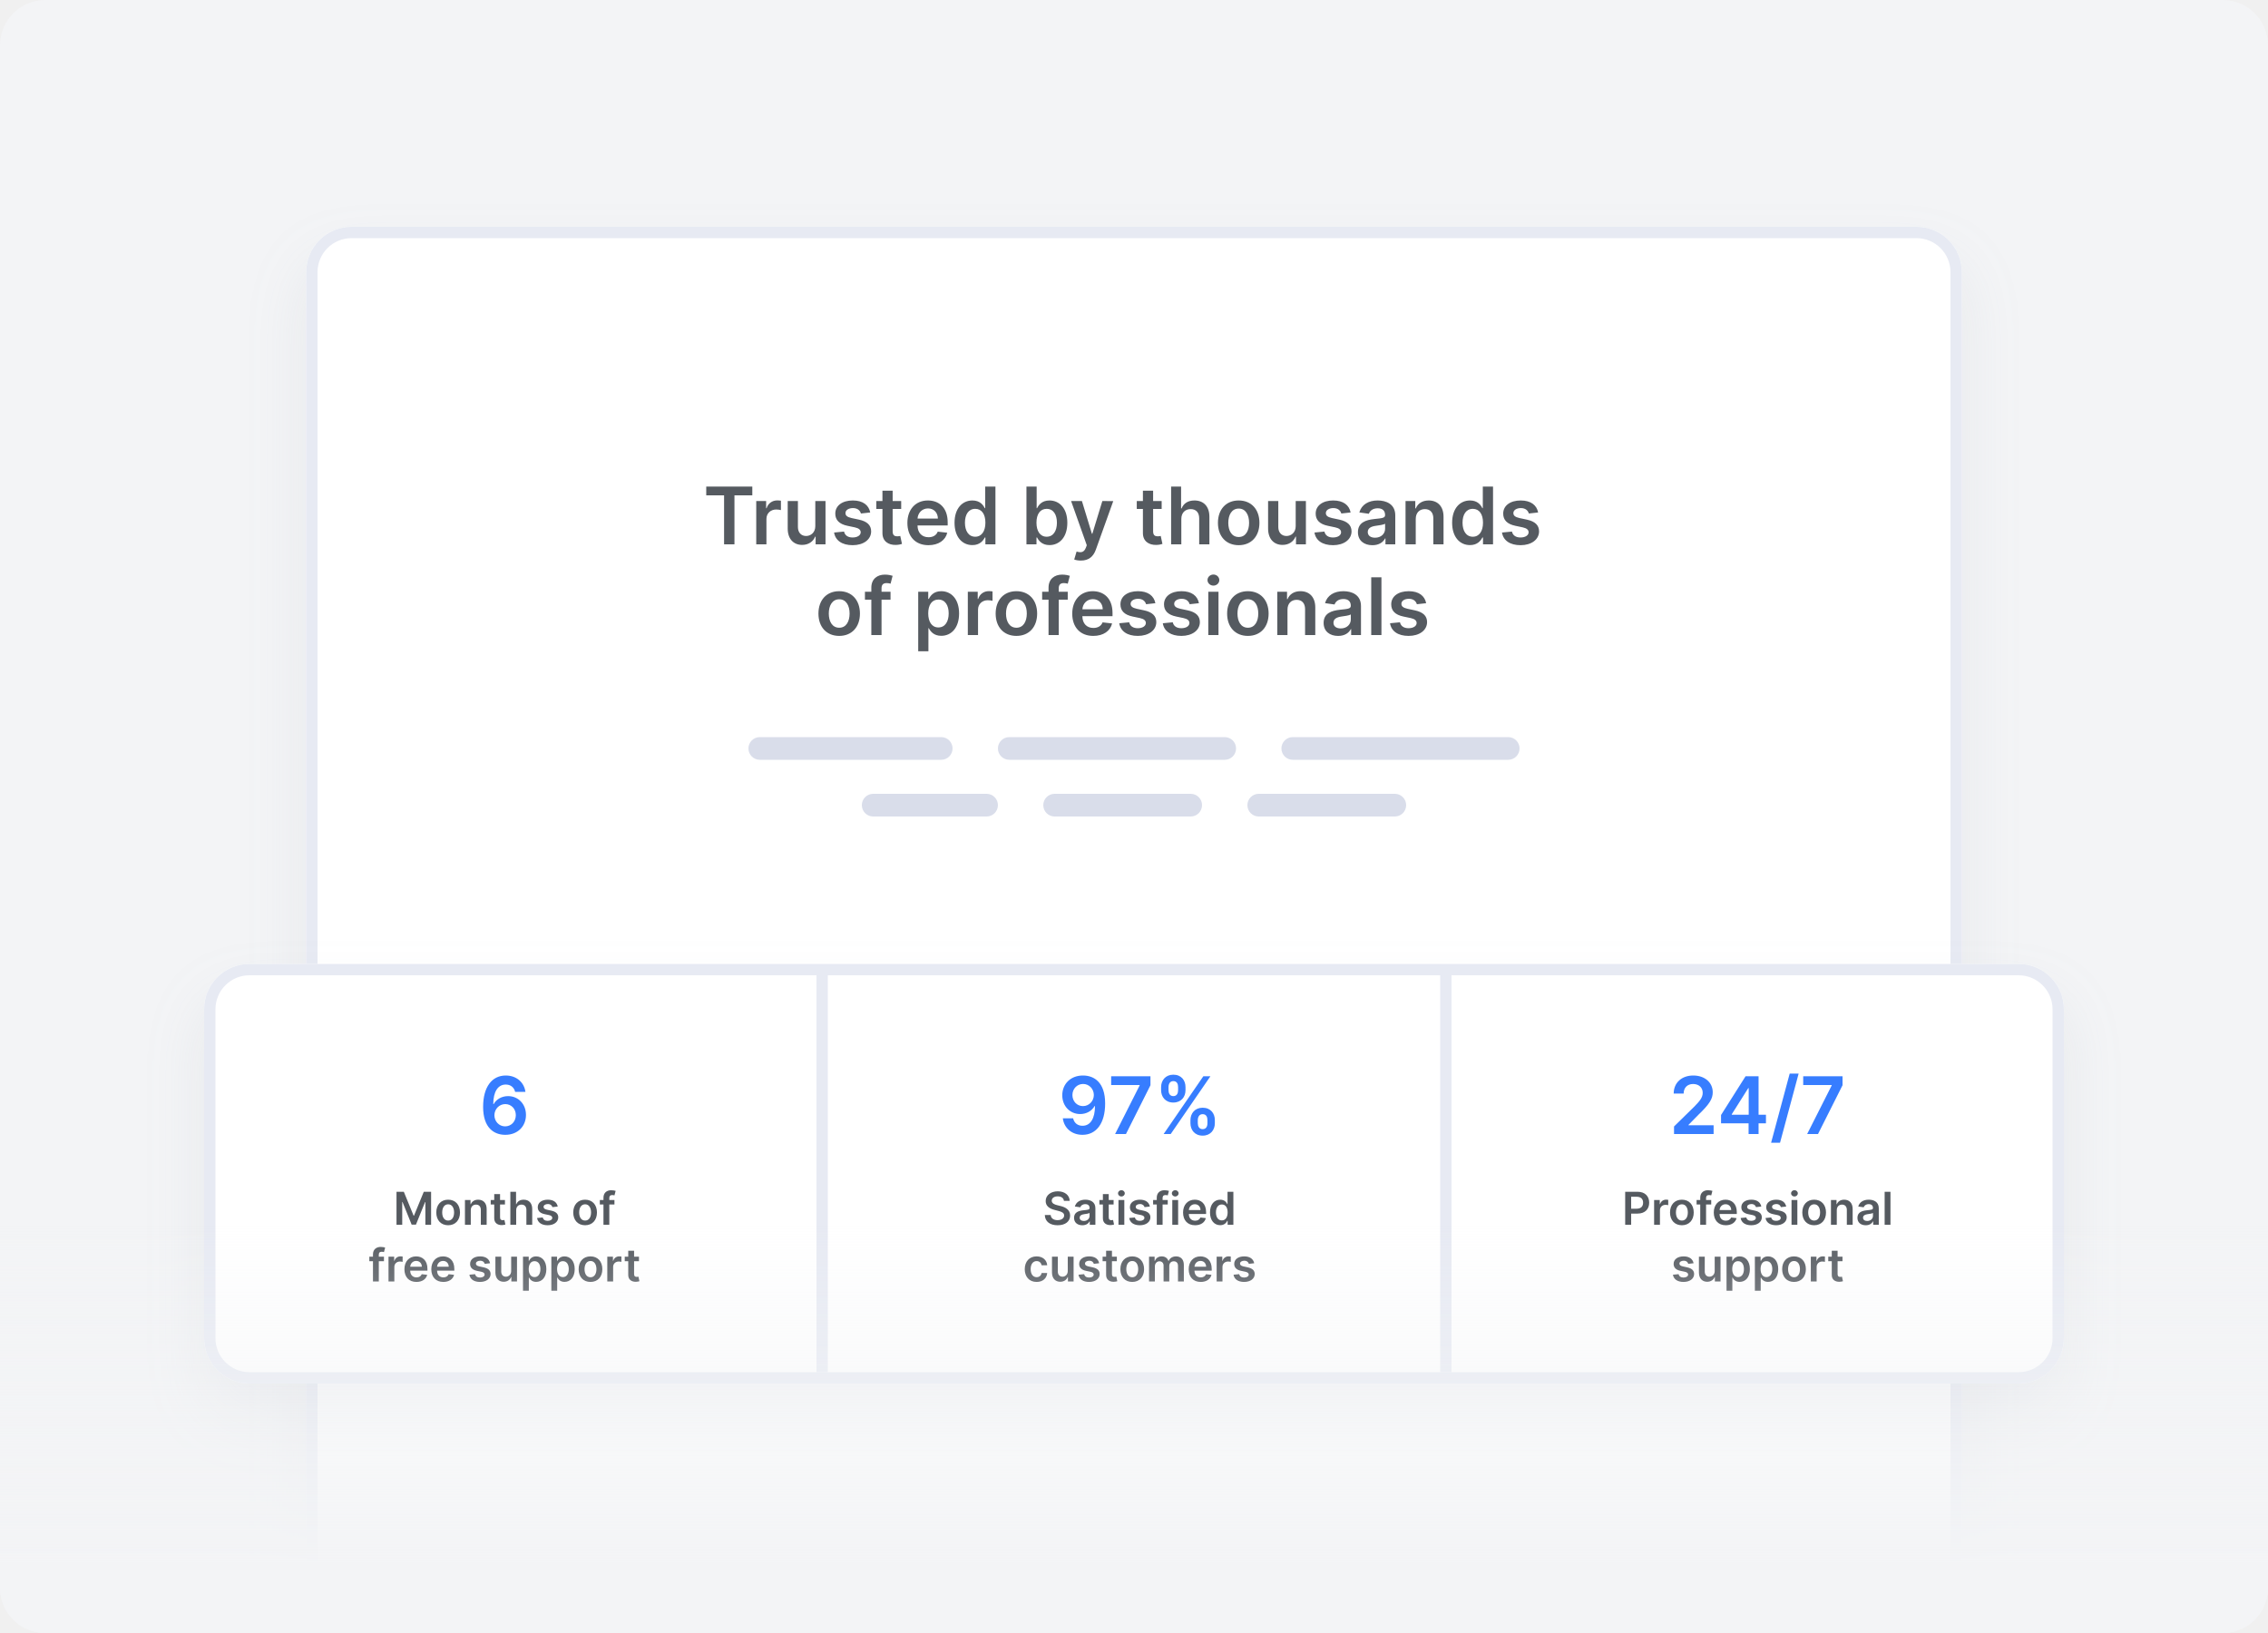
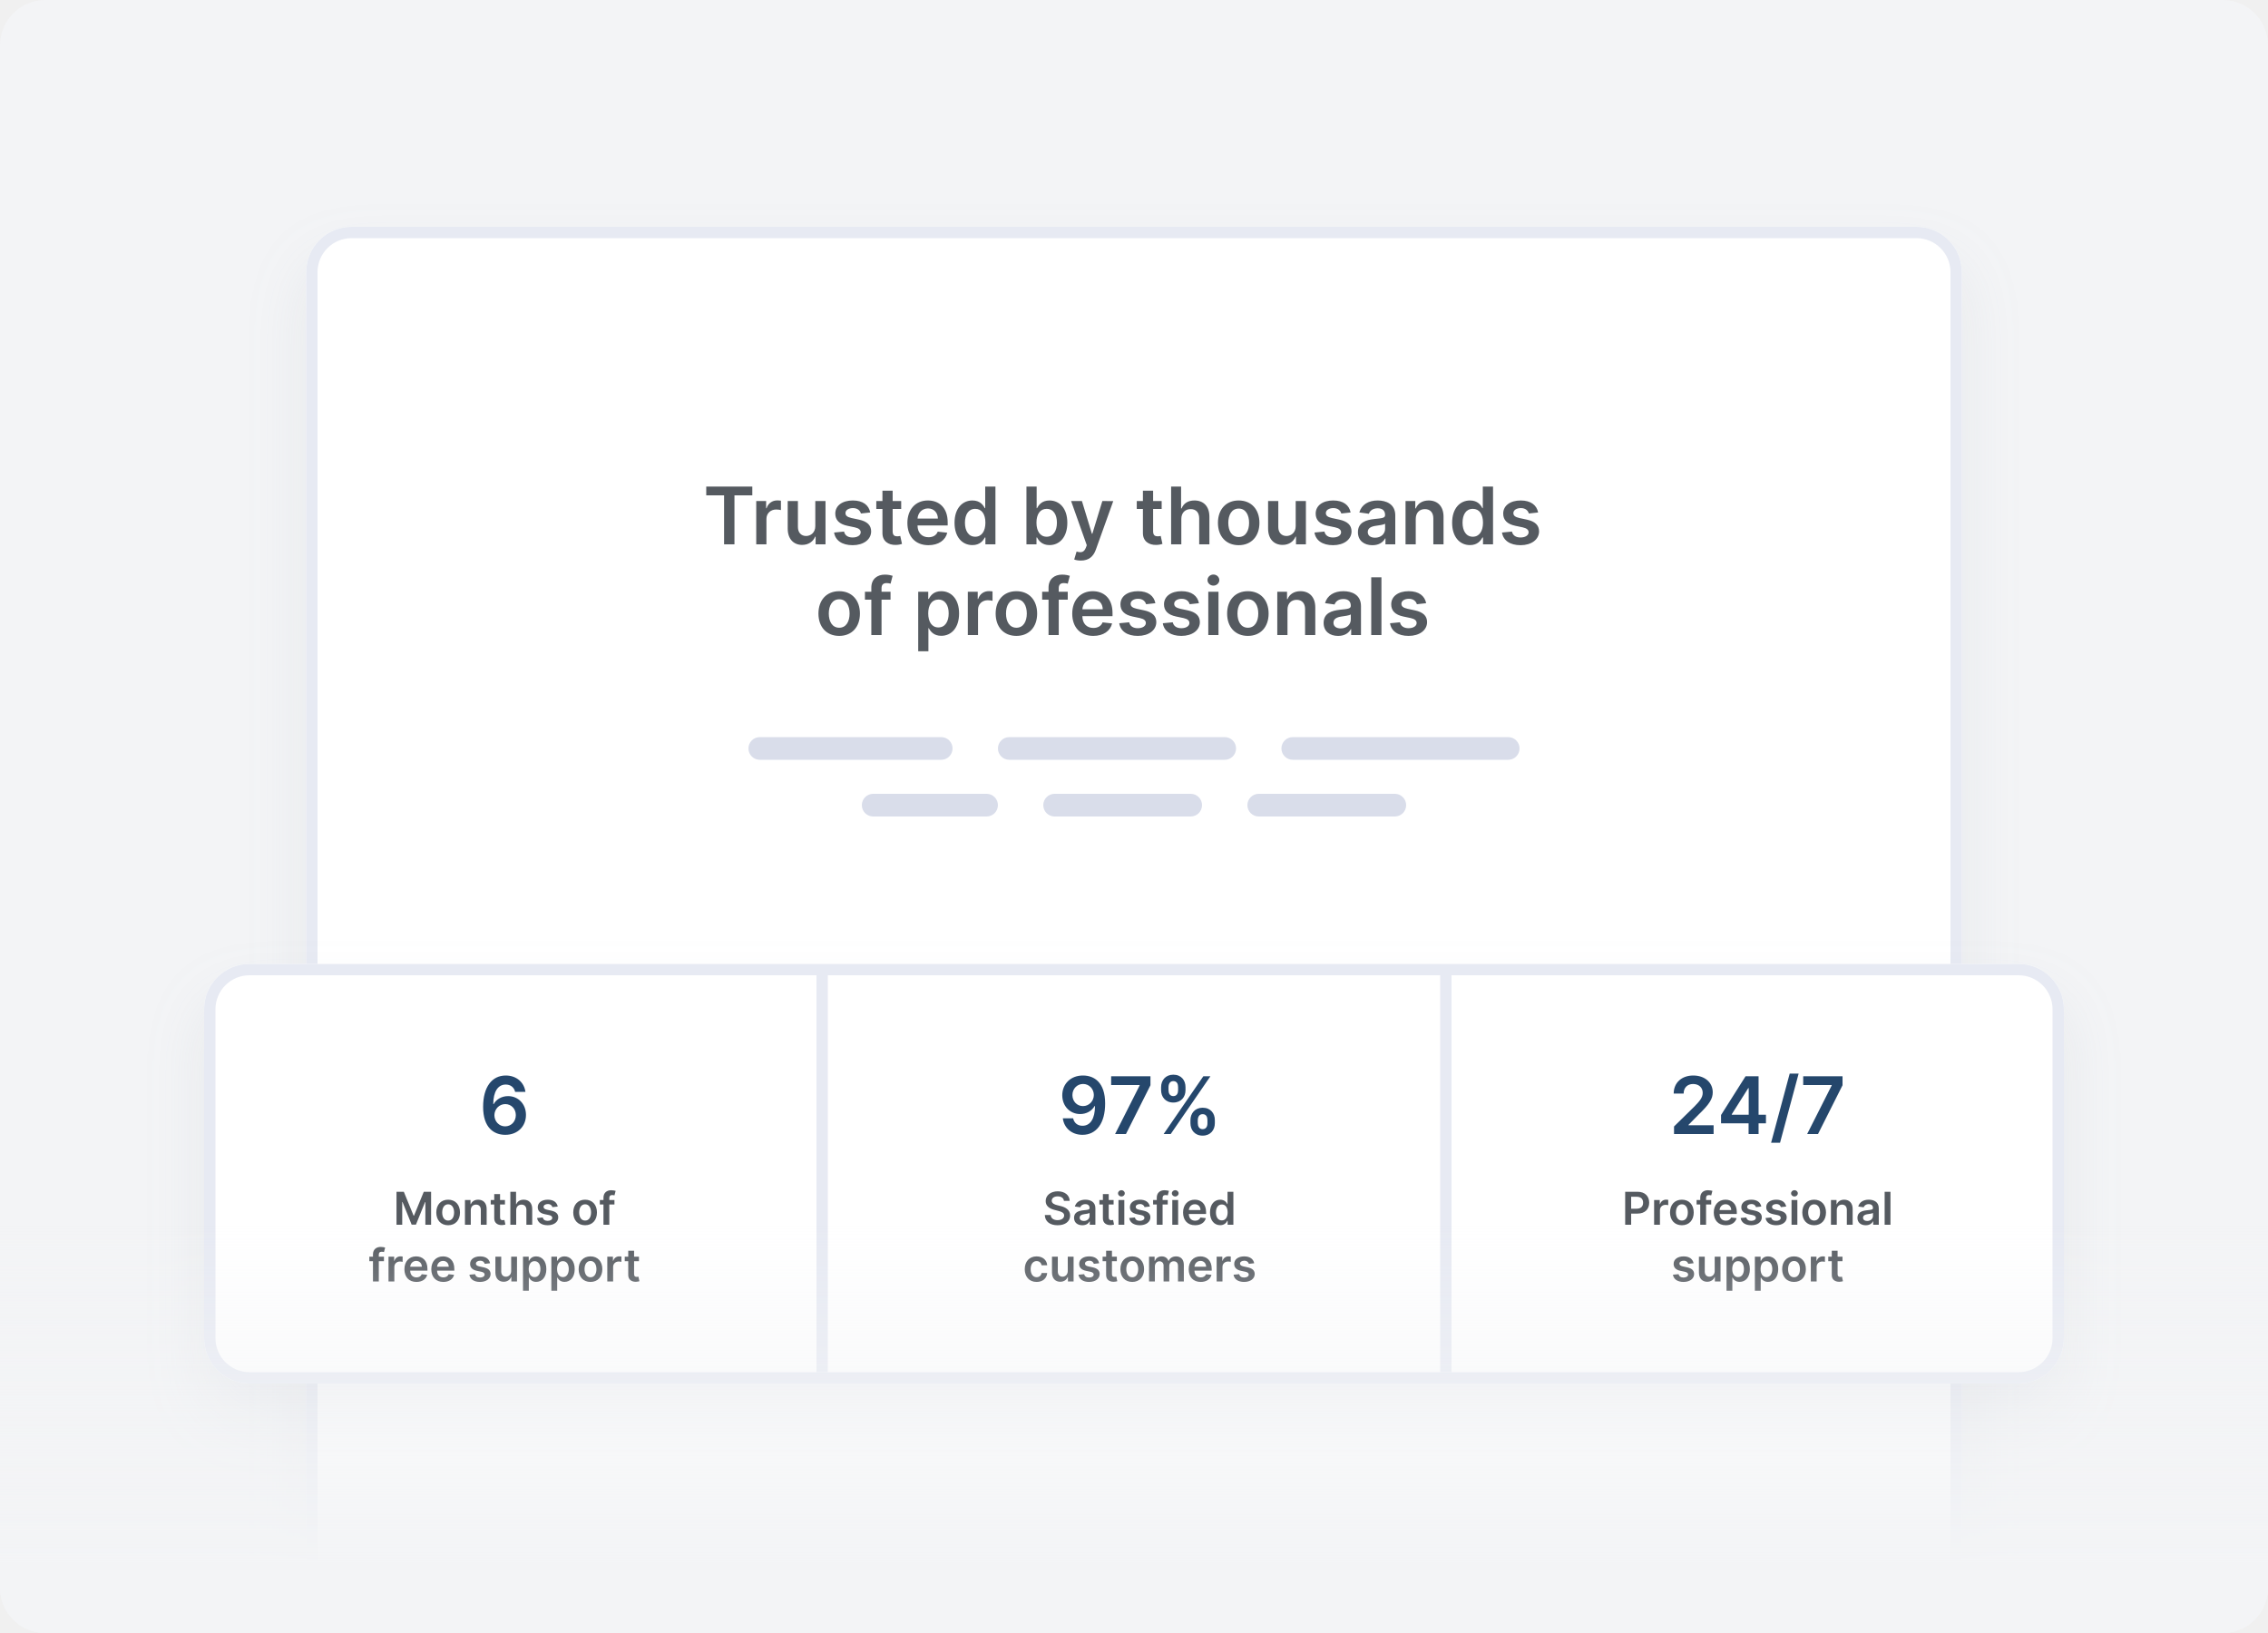
<svg xmlns="http://www.w3.org/2000/svg" width="200" height="144" viewBox="0 0 200 144" fill="none">
  <g clip-path="url(#clip0)">
    <path d="M196 0H4C1.791 0 0 1.791 0 4V140C0 142.209 1.791 144 4 144H196C198.209 144 200 142.209 200 140V4C200 1.791 198.209 0 196 0Z" fill="#F3F4F6" />
    <g filter="url(#filter0_d)">
      <path d="M27 24C27 21.791 28.791 20 31 20H169C171.209 20 173 21.791 173 24V144H27V24Z" fill="white" />
      <path d="M31 20.5H169C170.933 20.5 172.5 22.067 172.5 24V143.5H27.5V24C27.5 22.067 29.067 20.5 31 20.5Z" stroke="#E7EAF3" />
    </g>
    <path d="M62.279 43.682H63.852V48H64.767V43.682H66.341V42.909H62.279V43.682ZM66.688 48H67.587V45.755C67.587 45.271 67.953 44.928 68.447 44.928C68.599 44.928 68.788 44.955 68.865 44.98V44.152C68.783 44.137 68.641 44.127 68.542 44.127C68.104 44.127 67.739 44.376 67.6 44.818H67.56V44.182H66.688V48ZM71.896 46.394C71.896 46.976 71.481 47.264 71.084 47.264C70.651 47.264 70.363 46.959 70.363 46.474V44.182H69.463V46.613C69.463 47.53 69.985 48.05 70.736 48.05C71.307 48.05 71.71 47.749 71.884 47.321H71.924V48H72.796V44.182H71.896V46.394ZM76.739 45.191C76.615 44.545 76.098 44.132 75.203 44.132C74.283 44.132 73.657 44.584 73.659 45.291C73.657 45.847 74 46.215 74.733 46.367L75.385 46.504C75.735 46.581 75.899 46.722 75.899 46.939C75.899 47.2 75.616 47.396 75.188 47.396C74.776 47.396 74.507 47.217 74.43 46.874L73.553 46.959C73.665 47.659 74.254 48.075 75.191 48.075C76.145 48.075 76.819 47.58 76.821 46.856C76.819 46.312 76.468 45.979 75.748 45.822L75.096 45.683C74.709 45.596 74.554 45.462 74.557 45.241C74.554 44.982 74.84 44.803 75.216 44.803C75.631 44.803 75.85 45.029 75.919 45.281L76.739 45.191ZM79.47 44.182H78.717V43.267H77.817V44.182H77.275V44.878H77.817V47.001C77.812 47.719 78.334 48.072 79.01 48.052C79.266 48.045 79.443 47.995 79.54 47.963L79.388 47.259C79.338 47.272 79.236 47.294 79.124 47.294C78.898 47.294 78.717 47.215 78.717 46.852V44.878H79.47V44.182ZM81.872 48.075C82.762 48.075 83.373 47.64 83.532 46.976L82.692 46.881C82.57 47.205 82.272 47.374 81.884 47.374C81.303 47.374 80.917 46.991 80.91 46.337H83.57V46.061C83.57 44.721 82.764 44.132 81.825 44.132C80.731 44.132 80.017 44.935 80.017 46.113C80.017 47.311 80.721 48.075 81.872 48.075ZM80.912 45.73C80.94 45.243 81.3 44.833 81.837 44.833C82.354 44.833 82.702 45.211 82.707 45.73H80.912ZM85.748 48.067C86.404 48.067 86.7 47.677 86.842 47.398H86.896V48H87.781V42.909H86.879V44.813H86.842C86.705 44.537 86.424 44.132 85.75 44.132C84.868 44.132 84.174 44.823 84.174 46.096C84.174 47.354 84.848 48.067 85.748 48.067ZM85.999 47.329C85.405 47.329 85.092 46.807 85.092 46.091C85.092 45.38 85.4 44.87 85.999 44.87C86.578 44.87 86.896 45.35 86.896 46.091C86.896 46.832 86.573 47.329 85.999 47.329ZM90.516 48H91.401V47.398H91.453C91.595 47.677 91.891 48.067 92.547 48.067C93.447 48.067 94.121 47.354 94.121 46.096C94.121 44.823 93.427 44.132 92.545 44.132C91.871 44.132 91.59 44.537 91.453 44.813H91.416V42.909H90.516V48ZM91.399 46.091C91.399 45.35 91.717 44.87 92.296 44.87C92.895 44.87 93.203 45.38 93.203 46.091C93.203 46.807 92.89 47.329 92.296 47.329C91.722 47.329 91.399 46.832 91.399 46.091ZM95.315 49.432C96.016 49.432 96.421 49.071 96.638 48.462L98.171 44.187L97.209 44.182L96.327 47.065H96.287L95.407 44.182H94.453L95.837 48.08L95.76 48.286C95.594 48.721 95.33 48.751 94.937 48.636L94.728 49.337C94.85 49.387 95.069 49.432 95.315 49.432ZM102.439 44.182H101.686V43.267H100.786V44.182H100.244V44.878H100.786V47.001C100.781 47.719 101.303 48.072 101.979 48.052C102.235 48.045 102.411 47.995 102.508 47.963L102.357 47.259C102.307 47.272 102.205 47.294 102.093 47.294C101.867 47.294 101.686 47.215 101.686 46.852V44.878H102.439V44.182ZM104.173 45.763C104.173 45.211 104.516 44.893 104.999 44.893C105.471 44.893 105.749 45.194 105.749 45.708V48H106.649V45.569C106.649 44.647 106.127 44.132 105.334 44.132C104.747 44.132 104.375 44.398 104.198 44.831H104.153V42.909H103.273V48H104.173V45.763ZM109.232 48.075C110.35 48.075 111.061 47.287 111.061 46.106C111.061 44.923 110.35 44.132 109.232 44.132C108.113 44.132 107.402 44.923 107.402 46.106C107.402 47.287 108.113 48.075 109.232 48.075ZM109.237 47.354C108.618 47.354 108.315 46.802 108.315 46.103C108.315 45.405 108.618 44.846 109.237 44.846C109.846 44.846 110.149 45.405 110.149 46.103C110.149 46.802 109.846 47.354 109.237 47.354ZM114.259 46.394C114.259 46.976 113.844 47.264 113.446 47.264C113.013 47.264 112.725 46.959 112.725 46.474V44.182H111.825V46.613C111.825 47.53 112.347 48.05 113.098 48.05C113.67 48.05 114.072 47.749 114.246 47.321H114.286V48H115.159V44.182H114.259V46.394ZM119.102 45.191C118.977 44.545 118.46 44.132 117.565 44.132C116.646 44.132 116.019 44.584 116.022 45.291C116.019 45.847 116.362 46.215 117.096 46.367L117.747 46.504C118.097 46.581 118.261 46.722 118.261 46.939C118.261 47.2 117.978 47.396 117.551 47.396C117.138 47.396 116.869 47.217 116.792 46.874L115.915 46.959C116.027 47.659 116.616 48.075 117.553 48.075C118.508 48.075 119.181 47.58 119.184 46.856C119.181 46.312 118.831 45.979 118.11 45.822L117.459 45.683C117.071 45.596 116.917 45.462 116.919 45.241C116.917 44.982 117.203 44.803 117.578 44.803C117.993 44.803 118.212 45.029 118.281 45.281L119.102 45.191ZM121.024 48.077C121.624 48.077 121.981 47.796 122.146 47.475H122.175V48H123.04V45.445C123.04 44.435 122.218 44.132 121.489 44.132C120.686 44.132 120.07 44.49 119.871 45.186L120.711 45.305C120.801 45.044 121.054 44.821 121.494 44.821C121.912 44.821 122.141 45.034 122.141 45.41V45.425C122.141 45.683 121.87 45.696 121.196 45.768C120.455 45.847 119.747 46.069 119.747 46.929C119.747 47.679 120.296 48.077 121.024 48.077ZM121.258 47.416C120.883 47.416 120.614 47.244 120.614 46.914C120.614 46.568 120.915 46.424 121.318 46.367C121.554 46.334 122.026 46.275 122.143 46.18V46.63C122.143 47.055 121.8 47.416 121.258 47.416ZM124.845 45.763C124.845 45.211 125.178 44.893 125.653 44.893C126.118 44.893 126.396 45.199 126.396 45.708V48H127.296V45.569C127.299 44.654 126.777 44.132 125.989 44.132C125.417 44.132 125.024 44.406 124.85 44.831H124.805V44.182H123.945V48H124.845V45.763ZM129.628 48.067C130.284 48.067 130.58 47.677 130.722 47.398H130.776V48H131.661V42.909H130.759V44.813H130.722C130.585 44.537 130.304 44.132 129.63 44.132C128.748 44.132 128.054 44.823 128.054 46.096C128.054 47.354 128.728 48.067 129.628 48.067ZM129.879 47.329C129.285 47.329 128.972 46.807 128.972 46.091C128.972 45.38 129.28 44.87 129.879 44.87C130.458 44.87 130.776 45.35 130.776 46.091C130.776 46.832 130.453 47.329 129.879 47.329ZM135.638 45.191C135.514 44.545 134.996 44.132 134.102 44.132C133.182 44.132 132.555 44.584 132.558 45.291C132.555 45.847 132.898 46.215 133.632 46.367L134.283 46.504C134.634 46.581 134.798 46.722 134.798 46.939C134.798 47.2 134.514 47.396 134.087 47.396C133.674 47.396 133.406 47.217 133.329 46.874L132.451 46.959C132.563 47.659 133.152 48.075 134.089 48.075C135.044 48.075 135.717 47.58 135.72 46.856C135.717 46.312 135.367 45.979 134.646 45.822L133.995 45.683C133.607 45.596 133.453 45.462 133.455 45.241C133.453 44.982 133.739 44.803 134.114 44.803C134.529 44.803 134.748 45.029 134.818 45.281L135.638 45.191ZM74.003 56.075C75.121 56.075 75.832 55.287 75.832 54.106C75.832 52.923 75.121 52.132 74.003 52.132C72.884 52.132 72.173 52.923 72.173 54.106C72.173 55.287 72.884 56.075 74.003 56.075ZM74.008 55.354C73.389 55.354 73.086 54.802 73.086 54.103C73.086 53.405 73.389 52.846 74.008 52.846C74.617 52.846 74.92 53.405 74.92 54.103C74.92 54.802 74.617 55.354 74.008 55.354ZM78.53 52.182H77.737V51.881C77.737 51.583 77.861 51.416 78.197 51.416C78.339 51.416 78.458 51.449 78.533 51.471L78.714 50.775C78.597 50.735 78.341 50.67 78.031 50.67C77.367 50.67 76.837 51.051 76.837 51.821V52.182H76.273V52.878H76.837V56H77.737V52.878H78.53V52.182ZM80.971 57.432H81.871V55.398H81.908C82.05 55.677 82.346 56.067 83.002 56.067C83.902 56.067 84.576 55.354 84.576 54.096C84.576 52.823 83.882 52.132 83 52.132C82.326 52.132 82.045 52.537 81.908 52.813H81.856V52.182H80.971V57.432ZM81.854 54.091C81.854 53.35 82.172 52.87 82.751 52.87C83.35 52.87 83.658 53.38 83.658 54.091C83.658 54.807 83.345 55.329 82.751 55.329C82.177 55.329 81.854 54.832 81.854 54.091ZM85.346 56H86.246V53.755C86.246 53.271 86.611 52.928 87.106 52.928C87.258 52.928 87.447 52.955 87.524 52.98V52.152C87.442 52.137 87.3 52.127 87.201 52.127C86.763 52.127 86.398 52.376 86.258 52.818H86.219V52.182H85.346V56ZM89.63 56.075C90.748 56.075 91.459 55.287 91.459 54.106C91.459 52.923 90.748 52.132 89.63 52.132C88.511 52.132 87.8 52.923 87.8 54.106C87.8 55.287 88.511 56.075 89.63 56.075ZM89.635 55.354C89.016 55.354 88.713 54.802 88.713 54.103C88.713 53.405 89.016 52.846 89.635 52.846C90.244 52.846 90.547 53.405 90.547 54.103C90.547 54.802 90.244 55.354 89.635 55.354ZM94.157 52.182H93.364V51.881C93.364 51.583 93.488 51.416 93.824 51.416C93.966 51.416 94.085 51.449 94.159 51.471L94.341 50.775C94.224 50.735 93.968 50.67 93.657 50.67C92.994 50.67 92.464 51.051 92.464 51.821V52.182H91.9V52.878H92.464V56H93.364V52.878H94.157V52.182ZM96.409 56.075C97.299 56.075 97.91 55.64 98.069 54.976L97.229 54.881C97.107 55.205 96.809 55.374 96.421 55.374C95.839 55.374 95.454 54.991 95.447 54.337H98.106V54.061C98.106 52.721 97.301 52.132 96.361 52.132C95.268 52.132 94.554 52.935 94.554 54.113C94.554 55.311 95.258 56.075 96.409 56.075ZM95.449 53.73C95.476 53.243 95.837 52.833 96.374 52.833C96.891 52.833 97.239 53.211 97.244 53.73H95.449ZM101.885 53.191C101.761 52.545 101.244 52.132 100.349 52.132C99.429 52.132 98.803 52.584 98.805 53.291C98.803 53.847 99.146 54.215 99.879 54.367L100.531 54.504C100.881 54.581 101.045 54.722 101.045 54.939C101.045 55.2 100.762 55.396 100.334 55.396C99.922 55.396 99.653 55.217 99.576 54.874L98.699 54.959C98.811 55.659 99.4 56.075 100.337 56.075C101.291 56.075 101.965 55.58 101.967 54.856C101.965 54.312 101.614 53.979 100.894 53.822L100.242 53.683C99.855 53.596 99.7 53.462 99.703 53.241C99.7 52.982 99.986 52.803 100.362 52.803C100.777 52.803 100.995 53.029 101.065 53.281L101.885 53.191ZM105.727 53.191C105.603 52.545 105.086 52.132 104.191 52.132C103.271 52.132 102.645 52.584 102.647 53.291C102.645 53.847 102.988 54.215 103.721 54.367L104.372 54.504C104.723 54.581 104.887 54.722 104.887 54.939C104.887 55.2 104.604 55.396 104.176 55.396C103.763 55.396 103.495 55.217 103.418 54.874L102.54 54.959C102.652 55.659 103.241 56.075 104.179 56.075C105.133 56.075 105.807 55.58 105.809 54.856C105.807 54.312 105.456 53.979 104.735 53.822L104.084 53.683C103.696 53.596 103.542 53.462 103.545 53.241C103.542 52.982 103.828 52.803 104.203 52.803C104.619 52.803 104.837 53.029 104.907 53.281L105.727 53.191ZM106.551 56H107.451V52.182H106.551V56ZM107.004 51.64C107.29 51.64 107.523 51.421 107.523 51.153C107.523 50.882 107.29 50.663 107.004 50.663C106.715 50.663 106.482 50.882 106.482 51.153C106.482 51.421 106.715 51.64 107.004 51.64ZM110.042 56.075C111.161 56.075 111.871 55.287 111.871 54.106C111.871 52.923 111.161 52.132 110.042 52.132C108.923 52.132 108.212 52.923 108.212 54.106C108.212 55.287 108.923 56.075 110.042 56.075ZM110.047 55.354C109.428 55.354 109.125 54.802 109.125 54.103C109.125 53.405 109.428 52.846 110.047 52.846C110.656 52.846 110.959 53.405 110.959 54.103C110.959 54.802 110.656 55.354 110.047 55.354ZM113.535 53.763C113.535 53.211 113.868 52.893 114.343 52.893C114.808 52.893 115.086 53.199 115.086 53.708V56H115.986V53.569C115.989 52.654 115.467 52.132 114.679 52.132C114.107 52.132 113.714 52.406 113.54 52.831H113.495V52.182H112.635V56H113.535V53.763ZM118 56.077C118.599 56.077 118.957 55.796 119.121 55.475H119.15V56H120.016V53.445C120.016 52.435 119.193 52.132 118.464 52.132C117.661 52.132 117.045 52.49 116.846 53.186L117.686 53.305C117.776 53.044 118.029 52.821 118.469 52.821C118.887 52.821 119.116 53.034 119.116 53.41V53.425C119.116 53.683 118.845 53.696 118.171 53.768C117.43 53.847 116.722 54.069 116.722 54.929C116.722 55.679 117.271 56.077 118 56.077ZM118.233 55.416C117.858 55.416 117.589 55.244 117.589 54.914C117.589 54.568 117.89 54.424 118.293 54.367C118.529 54.334 119.001 54.275 119.118 54.18V54.63C119.118 55.055 118.775 55.416 118.233 55.416ZM121.82 50.909H120.92V56H121.82V50.909ZM125.763 53.191C125.639 52.545 125.122 52.132 124.227 52.132C123.307 52.132 122.681 52.584 122.683 53.291C122.681 53.847 123.024 54.215 123.757 54.367L124.409 54.504C124.759 54.581 124.923 54.722 124.923 54.939C124.923 55.2 124.64 55.396 124.212 55.396C123.8 55.396 123.531 55.217 123.454 54.874L122.577 54.959C122.688 55.659 123.278 56.075 124.215 56.075C125.169 56.075 125.843 55.58 125.845 54.856C125.843 54.312 125.492 53.979 124.771 53.822L124.12 53.683C123.732 53.596 123.578 53.462 123.581 53.241C123.578 52.982 123.864 52.803 124.24 52.803C124.655 52.803 124.873 53.029 124.943 53.281L125.763 53.191Z" fill="#555A60" />
    <rect x="66" y="65" width="18" height="2" rx="1" fill="#D9DDEA" />
    <rect x="88" y="65" width="21" height="2" rx="1" fill="#D9DDEA" />
    <rect x="113" y="65" width="21" height="2" rx="1" fill="#D9DDEA" />
    <rect x="76" y="70" width="12" height="2" rx="1" fill="#D9DDEA" />
    <rect x="92" y="70" width="14" height="2" rx="1" fill="#D9DDEA" />
    <rect x="110" y="70" width="14" height="2" rx="1" fill="#D9DDEA" />
    <g filter="url(#filter1_d)">
      <rect x="18" y="85" width="164" height="37" rx="4" fill="white" />
      <rect x="18.5" y="85.5" width="163" height="36" rx="3.5" stroke="#E7EAF3" />
    </g>
    <rect x="72" y="86" width="1" height="35" fill="#E7EAF3" />
    <rect x="127" y="86" width="1" height="35" fill="#E7EAF3" />
-     <path d="M95.511 94.84C94.408 94.832 93.674 95.59 93.674 96.585C93.677 97.544 94.36 98.238 95.253 98.238C95.802 98.238 96.279 97.972 96.525 97.534H96.56C96.558 98.623 96.163 99.272 95.459 99.272C95.019 99.272 94.723 99.018 94.631 98.613H93.724C93.828 99.456 94.495 100.07 95.459 100.07C96.68 100.07 97.458 99.05 97.455 97.298C97.453 95.444 96.488 94.844 95.511 94.84ZM95.514 95.585C96.058 95.585 96.458 96.038 96.458 96.557C96.461 97.084 96.041 97.537 95.504 97.537C94.962 97.537 94.572 97.109 94.569 96.565C94.569 96.018 94.974 95.585 95.514 95.585ZM98.333 100H99.29L101.452 95.697V94.909H97.985V95.68H100.498V95.715L98.333 100ZM104.977 99.046C104.979 99.637 105.354 100.142 106.053 100.142C106.749 100.142 107.132 99.637 107.129 99.046V98.777C107.132 98.18 106.759 97.681 106.053 97.681C105.364 97.681 104.979 98.185 104.977 98.777V99.046ZM102.389 96.132C102.391 96.724 102.767 97.223 103.468 97.223C104.161 97.223 104.544 96.729 104.542 96.132V95.864C104.544 95.267 104.171 94.767 103.468 94.767C102.782 94.767 102.391 95.267 102.389 95.864V96.132ZM102.613 100H103.237L106.737 94.909H106.113L102.613 100ZM105.625 98.777C105.628 98.513 105.74 98.248 106.053 98.248C106.381 98.248 106.478 98.513 106.476 98.777V99.046C106.478 99.309 106.371 99.57 106.053 99.57C105.735 99.57 105.628 99.306 105.625 99.046V98.777ZM103.043 95.864C103.045 95.603 103.152 95.334 103.468 95.334C103.796 95.334 103.89 95.6 103.888 95.864V96.132C103.89 96.396 103.786 96.657 103.468 96.657C103.15 96.657 103.045 96.396 103.043 96.132V95.864Z" fill="#377dff" />
+     <path d="M95.511 94.84C94.408 94.832 93.674 95.59 93.674 96.585C93.677 97.544 94.36 98.238 95.253 98.238C95.802 98.238 96.279 97.972 96.525 97.534H96.56C96.558 98.623 96.163 99.272 95.459 99.272C95.019 99.272 94.723 99.018 94.631 98.613H93.724C93.828 99.456 94.495 100.07 95.459 100.07C96.68 100.07 97.458 99.05 97.455 97.298C97.453 95.444 96.488 94.844 95.511 94.84ZM95.514 95.585C96.058 95.585 96.458 96.038 96.458 96.557C96.461 97.084 96.041 97.537 95.504 97.537C94.962 97.537 94.572 97.109 94.569 96.565C94.569 96.018 94.974 95.585 95.514 95.585ZM98.333 100H99.29L101.452 95.697V94.909H97.985V95.68H100.498V95.715L98.333 100ZM104.977 99.046C104.979 99.637 105.354 100.142 106.053 100.142C106.749 100.142 107.132 99.637 107.129 99.046V98.777C107.132 98.18 106.759 97.681 106.053 97.681C105.364 97.681 104.979 98.185 104.977 98.777V99.046ZM102.389 96.132C102.391 96.724 102.767 97.223 103.468 97.223C104.161 97.223 104.544 96.729 104.542 96.132V95.864C104.544 95.267 104.171 94.767 103.468 94.767C102.782 94.767 102.391 95.267 102.389 95.864V96.132ZM102.613 100H103.237L106.737 94.909H106.113L102.613 100ZM105.625 98.777C105.628 98.513 105.74 98.248 106.053 98.248C106.381 98.248 106.478 98.513 106.476 98.777V99.046C106.478 99.309 106.371 99.57 106.053 99.57C105.735 99.57 105.628 99.306 105.625 99.046V98.777ZM103.043 95.864C103.045 95.603 103.152 95.334 103.468 95.334C103.796 95.334 103.89 95.6 103.888 95.864V96.132C103.89 96.396 103.786 96.657 103.468 96.657C103.15 96.657 103.045 96.396 103.043 96.132V95.864Z" fill="#25476C" />
    <path d="M93.821 105.891H94.328C94.318 105.399 93.899 105.051 93.28 105.051C92.669 105.051 92.21 105.395 92.212 105.909C92.212 106.327 92.508 106.567 92.987 106.69L93.318 106.776C93.632 106.855 93.84 106.953 93.841 107.179C93.84 107.428 93.604 107.594 93.26 107.594C92.93 107.594 92.675 107.446 92.653 107.141H92.135C92.156 107.719 92.587 108.044 93.264 108.044C93.962 108.044 94.367 107.696 94.368 107.183C94.367 106.679 93.95 106.449 93.513 106.345L93.24 106.277C93.001 106.22 92.743 106.119 92.746 105.876C92.747 105.658 92.943 105.497 93.273 105.497C93.587 105.497 93.794 105.643 93.821 105.891ZM95.443 108.044C95.785 108.044 95.99 107.884 96.084 107.7H96.1V108H96.595V106.54C96.595 105.963 96.125 105.79 95.709 105.79C95.25 105.79 94.897 105.994 94.784 106.392L95.264 106.46C95.315 106.311 95.46 106.183 95.711 106.183C95.95 106.183 96.081 106.305 96.081 106.52V106.528C96.081 106.676 95.926 106.683 95.541 106.724C95.118 106.77 94.713 106.896 94.713 107.388C94.713 107.817 95.027 108.044 95.443 108.044ZM95.576 107.666C95.362 107.666 95.209 107.568 95.209 107.379C95.209 107.182 95.38 107.099 95.61 107.067C95.745 107.048 96.015 107.014 96.082 106.96V107.217C96.082 107.46 95.886 107.666 95.576 107.666ZM98.201 105.818H97.771V105.295H97.257V105.818H96.947V106.216H97.257V107.429C97.254 107.839 97.552 108.041 97.939 108.03C98.085 108.026 98.186 107.997 98.241 107.979L98.154 107.577C98.126 107.584 98.068 107.597 98.004 107.597C97.875 107.597 97.771 107.551 97.771 107.344V106.216H98.201V105.818ZM98.631 108H99.146V105.818H98.631V108ZM98.89 105.509C99.053 105.509 99.187 105.384 99.187 105.23C99.187 105.075 99.053 104.95 98.89 104.95C98.725 104.95 98.592 105.075 98.592 105.23C98.592 105.384 98.725 105.509 98.89 105.509ZM101.399 106.395C101.328 106.026 101.032 105.79 100.521 105.79C99.995 105.79 99.637 106.048 99.639 106.452C99.637 106.77 99.834 106.98 100.252 107.067L100.625 107.145C100.825 107.189 100.919 107.27 100.919 107.393C100.919 107.543 100.757 107.655 100.512 107.655C100.277 107.655 100.123 107.553 100.079 107.357L99.578 107.405C99.642 107.805 99.978 108.043 100.514 108.043C101.059 108.043 101.444 107.76 101.446 107.347C101.444 107.036 101.244 106.845 100.832 106.756L100.46 106.676C100.238 106.626 100.15 106.55 100.152 106.423C100.15 106.276 100.314 106.173 100.528 106.173C100.765 106.173 100.89 106.303 100.93 106.446L101.399 106.395ZM102.975 105.818H102.522V105.646C102.522 105.476 102.593 105.381 102.784 105.381C102.865 105.381 102.934 105.399 102.976 105.412L103.08 105.014C103.013 104.991 102.867 104.955 102.689 104.955C102.31 104.955 102.007 105.172 102.007 105.612V105.818H101.685V106.216H102.007V108H102.522V106.216H102.975V105.818ZM103.377 108H103.892V105.818H103.377V108ZM103.636 105.509C103.799 105.509 103.933 105.384 103.933 105.23C103.933 105.075 103.799 104.95 103.636 104.95C103.471 104.95 103.338 105.075 103.338 105.23C103.338 105.384 103.471 105.509 103.636 105.509ZM105.386 108.043C105.895 108.043 106.244 107.794 106.335 107.415L105.855 107.361C105.786 107.545 105.615 107.642 105.393 107.642C105.061 107.642 104.841 107.423 104.837 107.05H106.357V106.892C106.357 106.126 105.896 105.79 105.359 105.79C104.734 105.79 104.327 106.249 104.327 106.922C104.327 107.607 104.729 108.043 105.386 108.043ZM104.838 106.703C104.854 106.425 105.06 106.19 105.366 106.19C105.662 106.19 105.861 106.406 105.864 106.703H104.838ZM107.601 108.038C107.976 108.038 108.145 107.815 108.226 107.656H108.257V108H108.763V105.091H108.248V106.179H108.226C108.148 106.021 107.988 105.79 107.603 105.79C107.098 105.79 106.702 106.185 106.702 106.912C106.702 107.631 107.087 108.038 107.601 108.038ZM107.745 107.616C107.405 107.616 107.226 107.318 107.226 106.909C107.226 106.503 107.402 106.212 107.745 106.212C108.076 106.212 108.257 106.486 108.257 106.909C108.257 107.332 108.073 107.616 107.745 107.616ZM91.411 113.043C91.96 113.043 92.309 112.717 92.346 112.254H91.854C91.81 112.489 91.641 112.624 91.415 112.624C91.094 112.624 90.887 112.355 90.887 111.909C90.887 111.469 91.099 111.205 91.415 111.205C91.663 111.205 91.815 111.364 91.854 111.574H92.346C92.31 111.101 91.941 110.79 91.408 110.79C90.769 110.79 90.366 111.251 90.366 111.918C90.366 112.578 90.759 113.043 91.411 113.043ZM94.159 112.082C94.159 112.415 93.921 112.58 93.694 112.58C93.447 112.58 93.282 112.405 93.282 112.128V110.818H92.768V112.207C92.768 112.732 93.066 113.028 93.495 113.028C93.822 113.028 94.052 112.857 94.152 112.612H94.174V113H94.673V110.818H94.159V112.082ZM96.926 111.395C96.855 111.026 96.56 110.79 96.048 110.79C95.523 110.79 95.165 111.048 95.166 111.452C95.165 111.77 95.361 111.98 95.78 112.067L96.152 112.145C96.352 112.189 96.446 112.27 96.446 112.393C96.446 112.543 96.284 112.655 96.04 112.655C95.804 112.655 95.651 112.553 95.606 112.357L95.105 112.405C95.169 112.805 95.506 113.043 96.041 113.043C96.587 113.043 96.972 112.76 96.973 112.347C96.972 112.036 96.771 111.845 96.359 111.756L95.987 111.676C95.766 111.626 95.678 111.55 95.679 111.423C95.678 111.276 95.841 111.173 96.055 111.173C96.293 111.173 96.418 111.303 96.457 111.446L96.926 111.395ZM98.487 110.818H98.056V110.295H97.542V110.818H97.232V111.216H97.542V112.429C97.539 112.839 97.837 113.041 98.224 113.03C98.37 113.026 98.471 112.997 98.526 112.979L98.44 112.577C98.411 112.584 98.353 112.597 98.289 112.597C98.16 112.597 98.056 112.551 98.056 112.344V111.216H98.487V110.818ZM99.845 113.043C100.484 113.043 100.89 112.592 100.89 111.918C100.89 111.241 100.484 110.79 99.845 110.79C99.206 110.79 98.799 111.241 98.799 111.918C98.799 112.592 99.206 113.043 99.845 113.043ZM99.848 112.631C99.494 112.631 99.321 112.315 99.321 111.916C99.321 111.517 99.494 111.197 99.848 111.197C100.196 111.197 100.369 111.517 100.369 111.916C100.369 112.315 100.196 112.631 99.848 112.631ZM101.327 113H101.841V111.673C101.841 111.405 102.02 111.223 102.241 111.223C102.459 111.223 102.608 111.369 102.608 111.594V113H103.112V111.639C103.112 111.393 103.259 111.223 103.507 111.223C103.714 111.223 103.879 111.345 103.879 111.615V113H104.395V111.536C104.395 111.048 104.114 110.79 103.713 110.79C103.396 110.79 103.155 110.946 103.058 111.189H103.036C102.952 110.942 102.74 110.79 102.446 110.79C102.153 110.79 101.935 110.94 101.844 111.189H101.818V110.818H101.327V113ZM105.882 113.043C106.391 113.043 106.74 112.794 106.831 112.415L106.351 112.361C106.282 112.545 106.111 112.642 105.89 112.642C105.557 112.642 105.337 112.423 105.333 112.05H106.853V111.892C106.853 111.126 106.392 110.79 105.855 110.79C105.23 110.79 104.823 111.249 104.823 111.922C104.823 112.607 105.225 113.043 105.882 113.043ZM105.334 111.703C105.35 111.425 105.556 111.19 105.863 111.19C106.158 111.19 106.357 111.406 106.36 111.703H105.334ZM107.288 113H107.802V111.717C107.802 111.44 108.011 111.244 108.293 111.244C108.38 111.244 108.488 111.26 108.532 111.274V110.801C108.485 110.793 108.404 110.787 108.347 110.787C108.097 110.787 107.888 110.929 107.809 111.182H107.786V110.818H107.288V113ZM110.598 111.395C110.527 111.026 110.232 110.79 109.72 110.79C109.195 110.79 108.837 111.048 108.838 111.452C108.837 111.77 109.033 111.98 109.452 112.067L109.824 112.145C110.024 112.189 110.118 112.27 110.118 112.393C110.118 112.543 109.956 112.655 109.712 112.655C109.476 112.655 109.322 112.553 109.278 112.357L108.777 112.405C108.841 112.805 109.178 113.043 109.713 113.043C110.259 113.043 110.643 112.76 110.645 112.347C110.643 112.036 110.443 111.845 110.031 111.756L109.659 111.676C109.438 111.626 109.349 111.55 109.351 111.423C109.349 111.276 109.513 111.173 109.727 111.173C109.964 111.173 110.089 111.303 110.129 111.446L110.598 111.395Z" fill="#555A60" />
-     <path d="M147.622 100H151.112V99.229H148.895V99.195L149.772 98.302C150.761 97.353 151.035 96.89 151.035 96.316C151.035 95.463 150.341 94.84 149.317 94.84C148.308 94.84 147.592 95.466 147.592 96.433H148.47C148.47 95.913 148.798 95.588 149.305 95.588C149.789 95.588 150.15 95.883 150.15 96.363C150.15 96.788 149.891 97.092 149.389 97.601L147.622 99.334V100ZM151.768 99.055H154.197V100H155.077V99.055H155.728V98.297H155.077V94.909H153.928L151.768 98.322V99.055ZM154.207 98.297H152.713V98.257L154.167 95.953H154.207V98.297ZM158.61 94.671H157.822L156.182 100.766H156.97L158.61 94.671ZM159.361 100H160.318L162.481 95.697V94.909H159.013V95.68H161.526V95.715L159.361 100Z" fill="#377dff" />
-     <path d="M44.547 100.07C45.646 100.077 46.384 99.321 46.382 98.315C46.384 97.353 45.698 96.657 44.806 96.657C44.259 96.657 43.777 96.923 43.533 97.36H43.498C43.501 96.289 43.894 95.637 44.599 95.637C45.037 95.637 45.333 95.891 45.427 96.281H46.334C46.225 95.459 45.561 94.84 44.599 94.84C43.376 94.84 42.603 95.859 42.603 97.599C42.601 99.466 43.57 100.065 44.547 100.07ZM44.542 99.324C43.998 99.324 43.6 98.874 43.598 98.342C43.603 97.808 44.015 97.36 44.555 97.36C45.094 97.36 45.489 97.788 45.487 98.335C45.489 98.891 45.082 99.324 44.542 99.324Z" fill="#377dff" />
+     <path d="M147.622 100H151.112V99.229H148.895V99.195L149.772 98.302C150.761 97.353 151.035 96.89 151.035 96.316C151.035 95.463 150.341 94.84 149.317 94.84C148.308 94.84 147.592 95.466 147.592 96.433H148.47C148.47 95.913 148.798 95.588 149.305 95.588C149.789 95.588 150.15 95.883 150.15 96.363C150.15 96.788 149.891 97.092 149.389 97.601L147.622 99.334V100ZM151.768 99.055H154.197V100H155.077V99.055H155.728V98.297H155.077V94.909H153.928L151.768 98.322V99.055ZM154.207 98.297H152.713V98.257L154.167 95.953H154.207V98.297ZM158.61 94.671H157.822L156.182 100.766H156.97L158.61 94.671ZM159.361 100H160.318L162.481 95.697V94.909H159.013V95.68H161.526V95.715L159.361 100Z" fill="#25476C" />
+     <path d="M44.547 100.07C45.646 100.077 46.384 99.321 46.382 98.315C46.384 97.353 45.698 96.657 44.806 96.657C44.259 96.657 43.777 96.923 43.533 97.36H43.498C43.501 96.289 43.894 95.637 44.599 95.637C45.037 95.637 45.333 95.891 45.427 96.281H46.334C46.225 95.459 45.561 94.84 44.599 94.84C43.376 94.84 42.603 95.859 42.603 97.599C42.601 99.466 43.57 100.065 44.547 100.07ZM44.542 99.324C43.998 99.324 43.6 98.874 43.598 98.342C43.603 97.808 44.015 97.36 44.555 97.36C45.094 97.36 45.489 97.788 45.487 98.335C45.489 98.891 45.082 99.324 44.542 99.324Z" fill="#25476C" />
    <path d="M143.314 108H143.841V107.017H144.398C145.07 107.017 145.431 106.614 145.431 106.054C145.431 105.499 145.074 105.091 144.405 105.091H143.314V108ZM143.841 106.584V105.531H144.324C144.719 105.531 144.894 105.744 144.894 106.054C144.894 106.364 144.719 106.584 144.327 106.584H143.841ZM145.866 108H146.38V106.717C146.38 106.44 146.589 106.244 146.871 106.244C146.958 106.244 147.066 106.26 147.11 106.274V105.801C147.063 105.793 146.982 105.787 146.925 105.787C146.675 105.787 146.467 105.929 146.387 106.182H146.364V105.818H145.866V108ZM148.314 108.043C148.953 108.043 149.359 107.592 149.359 106.918C149.359 106.241 148.953 105.79 148.314 105.79C147.674 105.79 147.268 106.241 147.268 106.918C147.268 107.592 147.674 108.043 148.314 108.043ZM148.316 107.631C147.963 107.631 147.789 107.315 147.789 106.916C147.789 106.517 147.963 106.197 148.316 106.197C148.664 106.197 148.838 106.517 148.838 106.916C148.838 107.315 148.664 107.631 148.316 107.631ZM150.901 105.818H150.447V105.646C150.447 105.476 150.518 105.381 150.71 105.381C150.791 105.381 150.859 105.399 150.902 105.412L151.006 105.014C150.939 104.991 150.793 104.955 150.615 104.955C150.236 104.955 149.933 105.172 149.933 105.612V105.818H149.611V106.216H149.933V108H150.447V106.216H150.901V105.818ZM152.187 108.043C152.696 108.043 153.045 107.794 153.136 107.415L152.656 107.361C152.586 107.545 152.416 107.642 152.194 107.642C151.862 107.642 151.642 107.423 151.637 107.05H153.157V106.892C153.157 106.126 152.697 105.79 152.16 105.79C151.535 105.79 151.127 106.249 151.127 106.922C151.127 107.607 151.529 108.043 152.187 108.043ZM151.639 106.703C151.654 106.425 151.86 106.19 152.167 106.19C152.463 106.19 152.662 106.406 152.664 106.703H151.639ZM155.317 106.395C155.246 106.026 154.95 105.79 154.439 105.79C153.913 105.79 153.555 106.048 153.557 106.452C153.555 106.77 153.751 106.98 154.17 107.067L154.543 107.145C154.743 107.189 154.837 107.27 154.837 107.393C154.837 107.543 154.675 107.655 154.43 107.655C154.195 107.655 154.041 107.553 153.997 107.357L153.496 107.405C153.56 107.805 153.896 108.043 154.432 108.043C154.977 108.043 155.362 107.76 155.364 107.347C155.362 107.036 155.162 106.845 154.75 106.756L154.378 106.676C154.156 106.626 154.068 106.55 154.07 106.423C154.068 106.276 154.232 106.173 154.446 106.173C154.683 106.173 154.808 106.303 154.848 106.446L155.317 106.395ZM157.512 106.395C157.441 106.026 157.146 105.79 156.634 105.79C156.109 105.79 155.751 106.048 155.752 106.452C155.751 106.77 155.947 106.98 156.366 107.067L156.738 107.145C156.938 107.189 157.032 107.27 157.032 107.393C157.032 107.543 156.87 107.655 156.626 107.655C156.39 107.655 156.237 107.553 156.192 107.357L155.691 107.405C155.755 107.805 156.092 108.043 156.627 108.043C157.173 108.043 157.558 107.76 157.559 107.347C157.558 107.036 157.357 106.845 156.945 106.756L156.573 106.676C156.352 106.626 156.263 106.55 156.265 106.423C156.263 106.276 156.427 106.173 156.641 106.173C156.879 106.173 157.004 106.303 157.043 106.446L157.512 106.395ZM157.983 108H158.497V105.818H157.983V108ZM158.241 105.509C158.405 105.509 158.538 105.384 158.538 105.23C158.538 105.075 158.405 104.95 158.241 104.95C158.077 104.95 157.943 105.075 157.943 105.23C157.943 105.384 158.077 105.509 158.241 105.509ZM159.978 108.043C160.617 108.043 161.023 107.592 161.023 106.918C161.023 106.241 160.617 105.79 159.978 105.79C159.338 105.79 158.932 106.241 158.932 106.918C158.932 107.592 159.338 108.043 159.978 108.043ZM159.98 107.631C159.627 107.631 159.453 107.315 159.453 106.916C159.453 106.517 159.627 106.197 159.98 106.197C160.328 106.197 160.502 106.517 160.502 106.916C160.502 107.315 160.328 107.631 159.98 107.631ZM161.974 106.722C161.974 106.406 162.164 106.224 162.435 106.224C162.701 106.224 162.86 106.399 162.86 106.69V108H163.374V106.611C163.376 106.088 163.077 105.79 162.627 105.79C162.3 105.79 162.076 105.946 161.977 106.189H161.951V105.818H161.46V108H161.974V106.722ZM164.525 108.044C164.867 108.044 165.072 107.884 165.165 107.7H165.183V108H165.677V106.54C165.677 105.963 165.207 105.79 164.79 105.79C164.332 105.79 163.979 105.994 163.866 106.392L164.346 106.46C164.397 106.311 164.542 106.183 164.793 106.183C165.032 106.183 165.163 106.305 165.163 106.52V106.528C165.163 106.676 165.008 106.683 164.623 106.724C164.2 106.77 163.795 106.896 163.795 107.388C163.795 107.817 164.109 108.044 164.525 108.044ZM164.658 107.666C164.444 107.666 164.29 107.568 164.29 107.379C164.29 107.182 164.462 107.099 164.692 107.067C164.827 107.048 165.097 107.014 165.164 106.96V107.217C165.164 107.46 164.968 107.666 164.658 107.666ZM166.708 105.091H166.194V108H166.708V105.091ZM149.346 111.395C149.275 111.026 148.98 110.79 148.468 110.79C147.943 110.79 147.585 111.048 147.586 111.452C147.585 111.77 147.781 111.98 148.2 112.067L148.572 112.145C148.772 112.189 148.866 112.27 148.866 112.393C148.866 112.543 148.704 112.655 148.46 112.655C148.224 112.655 148.07 112.553 148.026 112.357L147.525 112.405C147.589 112.805 147.926 113.043 148.461 113.043C149.007 113.043 149.392 112.76 149.393 112.347C149.392 112.036 149.191 111.845 148.779 111.756L148.407 111.676C148.186 111.626 148.097 111.55 148.099 111.423C148.097 111.276 148.261 111.173 148.475 111.173C148.713 111.173 148.838 111.303 148.877 111.446L149.346 111.395ZM151.208 112.082C151.208 112.415 150.97 112.58 150.743 112.58C150.496 112.58 150.331 112.405 150.331 112.128V110.818H149.817V112.207C149.817 112.732 150.115 113.028 150.544 113.028C150.871 113.028 151.101 112.857 151.2 112.612H151.223V113H151.722V110.818H151.208V112.082ZM152.251 113.818H152.765V112.656H152.786C152.867 112.815 153.036 113.038 153.411 113.038C153.925 113.038 154.31 112.631 154.31 111.912C154.31 111.185 153.914 110.79 153.41 110.79C153.025 110.79 152.864 111.021 152.786 111.179H152.756V110.818H152.251V113.818ZM152.755 111.909C152.755 111.486 152.937 111.212 153.268 111.212C153.61 111.212 153.786 111.503 153.786 111.909C153.786 112.318 153.607 112.616 153.268 112.616C152.939 112.616 152.755 112.332 152.755 111.909ZM154.751 113.818H155.265V112.656H155.286C155.367 112.815 155.536 113.038 155.911 113.038C156.425 113.038 156.81 112.631 156.81 111.912C156.81 111.185 156.414 110.79 155.91 110.79C155.525 110.79 155.364 111.021 155.286 111.179H155.256V110.818H154.751V113.818ZM155.255 111.909C155.255 111.486 155.437 111.212 155.768 111.212C156.11 111.212 156.286 111.503 156.286 111.909C156.286 112.318 156.107 112.616 155.768 112.616C155.439 112.616 155.255 112.332 155.255 111.909ZM158.202 113.043C158.841 113.043 159.248 112.592 159.248 111.918C159.248 111.241 158.841 110.79 158.202 110.79C157.563 110.79 157.157 111.241 157.157 111.918C157.157 112.592 157.563 113.043 158.202 113.043ZM158.205 112.631C157.851 112.631 157.678 112.315 157.678 111.916C157.678 111.517 157.851 111.197 158.205 111.197C158.553 111.197 158.726 111.517 158.726 111.916C158.726 112.315 158.553 112.631 158.205 112.631ZM159.684 113H160.198V111.717C160.198 111.44 160.407 111.244 160.69 111.244C160.776 111.244 160.884 111.26 160.928 111.274V110.801C160.882 110.793 160.801 110.787 160.744 110.787C160.494 110.787 160.285 110.929 160.205 111.182H160.183V110.818H159.684V113ZM162.477 110.818H162.046V110.295H161.532V110.818H161.222V111.216H161.532V112.429C161.529 112.839 161.828 113.041 162.214 113.03C162.36 113.026 162.461 112.997 162.517 112.979L162.43 112.577C162.401 112.584 162.343 112.597 162.279 112.597C162.15 112.597 162.046 112.551 162.046 112.344V111.216H162.477V110.818Z" fill="#555A60" />
    <path d="M34.965 105.091V108H35.47V105.997H35.497L36.301 107.991H36.679L37.483 106.001H37.51V108H38.016V105.091H37.371L36.507 107.199H36.473L35.61 105.091H34.965ZM39.519 108.043C40.158 108.043 40.564 107.592 40.564 106.918C40.564 106.241 40.158 105.79 39.519 105.79C38.879 105.79 38.473 106.241 38.473 106.918C38.473 107.592 38.879 108.043 39.519 108.043ZM39.522 107.631C39.168 107.631 38.995 107.315 38.995 106.916C38.995 106.517 39.168 106.197 39.522 106.197C39.87 106.197 40.043 106.517 40.043 106.916C40.043 107.315 39.87 107.631 39.522 107.631ZM41.515 106.722C41.515 106.406 41.705 106.224 41.976 106.224C42.242 106.224 42.401 106.399 42.401 106.69V108H42.915V106.611C42.917 106.088 42.618 105.79 42.168 105.79C41.841 105.79 41.617 105.946 41.518 106.189H41.492V105.818H41.001V108H41.515V106.722ZM44.528 105.818H44.097V105.295H43.583V105.818H43.273V106.216H43.583V107.429C43.58 107.839 43.878 108.041 44.265 108.03C44.411 108.026 44.512 107.997 44.567 107.979L44.481 107.577C44.452 107.584 44.394 107.597 44.33 107.597C44.201 107.597 44.097 107.551 44.097 107.344V106.216H44.528V105.818ZM45.519 106.722C45.519 106.406 45.715 106.224 45.99 106.224C46.26 106.224 46.419 106.396 46.419 106.69V108H46.933V106.611C46.933 106.084 46.635 105.79 46.182 105.79C45.847 105.79 45.634 105.942 45.533 106.189H45.507V105.091H45.004V108H45.519V106.722ZM49.182 106.395C49.111 106.026 48.816 105.79 48.304 105.79C47.779 105.79 47.421 106.048 47.422 106.452C47.421 106.77 47.617 106.98 48.036 107.067L48.408 107.145C48.608 107.189 48.702 107.27 48.702 107.393C48.702 107.543 48.54 107.655 48.296 107.655C48.06 107.655 47.906 107.553 47.862 107.357L47.361 107.405C47.425 107.805 47.761 108.043 48.297 108.043C48.843 108.043 49.227 107.76 49.229 107.347C49.227 107.036 49.027 106.845 48.615 106.756L48.243 106.676C48.022 106.626 47.933 106.55 47.935 106.423C47.933 106.276 48.097 106.173 48.311 106.173C48.548 106.173 48.673 106.303 48.713 106.446L49.182 106.395ZM51.597 108.043C52.236 108.043 52.642 107.592 52.642 106.918C52.642 106.241 52.236 105.79 51.597 105.79C50.958 105.79 50.551 106.241 50.551 106.918C50.551 107.592 50.958 108.043 51.597 108.043ZM51.6 107.631C51.246 107.631 51.073 107.315 51.073 106.916C51.073 106.517 51.246 106.197 51.6 106.197C51.948 106.197 52.121 106.517 52.121 106.916C52.121 107.315 51.948 107.631 51.6 107.631ZM54.184 105.818H53.731V105.646C53.731 105.476 53.802 105.381 53.993 105.381C54.074 105.381 54.143 105.399 54.185 105.412L54.289 105.014C54.222 104.991 54.076 104.955 53.898 104.955C53.519 104.955 53.216 105.172 53.216 105.612V105.818H52.894V106.216H53.216V108H53.731V106.216H54.184V105.818ZM33.858 110.818H33.404V110.646C33.404 110.476 33.475 110.381 33.667 110.381C33.748 110.381 33.816 110.399 33.859 110.412L33.963 110.014C33.896 109.991 33.75 109.955 33.572 109.955C33.193 109.955 32.89 110.172 32.89 110.612V110.818H32.568V111.216H32.89V113H33.404V111.216H33.858V110.818ZM34.26 113H34.775V111.717C34.775 111.44 34.983 111.244 35.266 111.244C35.353 111.244 35.461 111.26 35.505 111.274V110.801C35.458 110.793 35.377 110.787 35.32 110.787C35.07 110.787 34.861 110.929 34.782 111.182H34.759V110.818H34.26V113ZM36.722 113.043C37.231 113.043 37.58 112.794 37.671 112.415L37.191 112.361C37.121 112.545 36.951 112.642 36.729 112.642C36.397 112.642 36.177 112.423 36.173 112.05H37.693V111.892C37.693 111.126 37.232 110.79 36.695 110.79C36.07 110.79 35.663 111.249 35.663 111.922C35.663 112.607 36.065 113.043 36.722 113.043ZM36.174 111.703C36.19 111.425 36.396 111.19 36.702 111.19C36.998 111.19 37.197 111.406 37.2 111.703H36.174ZM39.093 113.043C39.602 113.043 39.951 112.794 40.042 112.415L39.562 112.361C39.492 112.545 39.322 112.642 39.1 112.642C38.768 112.642 38.548 112.423 38.544 112.05H40.064V111.892C40.064 111.126 39.603 110.79 39.066 110.79C38.441 110.79 38.034 111.249 38.034 111.922C38.034 112.607 38.436 113.043 39.093 113.043ZM38.545 111.703C38.561 111.425 38.767 111.19 39.074 111.19C39.369 111.19 39.568 111.406 39.571 111.703H38.545ZM43.215 111.395C43.144 111.026 42.849 110.79 42.337 110.79C41.812 110.79 41.454 111.048 41.455 111.452C41.454 111.77 41.65 111.98 42.069 112.067L42.441 112.145C42.641 112.189 42.735 112.27 42.735 112.393C42.735 112.543 42.573 112.655 42.329 112.655C42.093 112.655 41.94 112.553 41.896 112.357L41.394 112.405C41.458 112.805 41.795 113.043 42.33 113.043C42.876 113.043 43.261 112.76 43.262 112.347C43.261 112.036 43.06 111.845 42.648 111.756L42.276 111.676C42.055 111.626 41.967 111.55 41.968 111.423C41.967 111.276 42.13 111.173 42.344 111.173C42.582 111.173 42.707 111.303 42.746 111.446L43.215 111.395ZM45.077 112.082C45.077 112.415 44.84 112.58 44.612 112.58C44.365 112.58 44.2 112.405 44.2 112.128V110.818H43.686V112.207C43.686 112.732 43.984 113.028 44.413 113.028C44.74 113.028 44.97 112.857 45.07 112.612H45.092V113H45.591V110.818H45.077V112.082ZM46.12 113.818H46.634V112.656H46.655C46.736 112.815 46.905 113.038 47.28 113.038C47.794 113.038 48.179 112.631 48.179 111.912C48.179 111.185 47.783 110.79 47.279 110.79C46.894 110.79 46.733 111.021 46.655 111.179H46.625V110.818H46.12V113.818ZM46.624 111.909C46.624 111.486 46.806 111.212 47.137 111.212C47.479 111.212 47.655 111.503 47.655 111.909C47.655 112.318 47.476 112.616 47.137 112.616C46.809 112.616 46.624 112.332 46.624 111.909ZM48.62 113.818H49.134V112.656H49.155C49.236 112.815 49.405 113.038 49.78 113.038C50.294 113.038 50.679 112.631 50.679 111.912C50.679 111.185 50.283 110.79 49.779 110.79C49.394 110.79 49.233 111.021 49.155 111.179H49.125V110.818H48.62V113.818ZM49.124 111.909C49.124 111.486 49.306 111.212 49.637 111.212C49.979 111.212 50.155 111.503 50.155 111.909C50.155 112.318 49.976 112.616 49.637 112.616C49.309 112.616 49.124 112.332 49.124 111.909ZM52.071 113.043C52.711 113.043 53.117 112.592 53.117 111.918C53.117 111.241 52.711 110.79 52.071 110.79C51.432 110.79 51.026 111.241 51.026 111.918C51.026 112.592 51.432 113.043 52.071 113.043ZM52.074 112.631C51.721 112.631 51.547 112.315 51.547 111.916C51.547 111.517 51.721 111.197 52.074 111.197C52.422 111.197 52.596 111.517 52.596 111.916C52.596 112.315 52.422 112.631 52.074 112.631ZM53.553 113H54.068V111.717C54.068 111.44 54.276 111.244 54.559 111.244C54.646 111.244 54.754 111.26 54.798 111.274V110.801C54.751 110.793 54.67 110.787 54.613 110.787C54.363 110.787 54.154 110.929 54.075 111.182H54.052V110.818H53.553V113ZM56.346 110.818H55.916V110.295H55.401V110.818H55.092V111.216H55.401V112.429C55.398 112.839 55.697 113.041 56.083 113.03C56.229 113.026 56.33 112.997 56.386 112.979L56.299 112.577C56.271 112.584 56.212 112.597 56.148 112.597C56.019 112.597 55.916 112.551 55.916 112.344V111.216H56.346V110.818Z" fill="#555A60" />
    <path d="M0 104H200V140C200 142.209 198.209 144 196 144H4C1.791 144 0 142.209 0 140V104Z" fill="url(#paint0_linear)" />
  </g>
  <defs>
    <filter id="filter0_d" x="22" y="18" width="156" height="134" filterUnits="userSpaceOnUse" color-interpolation-filters="sRGB">
      <feFlood flood-opacity="0" result="BackgroundImageFix" />
      <feColorMatrix in="SourceAlpha" type="matrix" values="0 0 0 0 0 0 0 0 0 0 0 0 0 0 0 0 0 0 127 0" />
      <feOffset dy="3" />
      <feGaussianBlur stdDeviation="2.5" />
      <feColorMatrix type="matrix" values="0 0 0 0 0.549 0 0 0 0 0.596 0 0 0 0 0.643 0 0 0 0.125 0" />
      <feBlend mode="normal" in2="BackgroundImageFix" result="effect1_dropShadow" />
      <feBlend mode="normal" in="SourceGraphic" in2="effect1_dropShadow" result="shape" />
    </filter>
    <filter id="filter1_d" x="13" y="83" width="174" height="47" filterUnits="userSpaceOnUse" color-interpolation-filters="sRGB">
      <feFlood flood-opacity="0" result="BackgroundImageFix" />
      <feColorMatrix in="SourceAlpha" type="matrix" values="0 0 0 0 0 0 0 0 0 0 0 0 0 0 0 0 0 0 127 0" />
      <feOffset dy="3" />
      <feGaussianBlur stdDeviation="2.5" />
      <feColorMatrix type="matrix" values="0 0 0 0 0.549 0 0 0 0 0.596 0 0 0 0 0.643 0 0 0 0.125 0" />
      <feBlend mode="normal" in2="BackgroundImageFix" result="effect1_dropShadow" />
      <feBlend mode="normal" in="SourceGraphic" in2="effect1_dropShadow" result="shape" />
    </filter>
    <linearGradient id="paint0_linear" x1="100" y1="154" x2="100" y2="92.5" gradientUnits="userSpaceOnUse">
      <stop offset="0.256" stop-color="#F3F4F6" />
      <stop offset="0.749" stop-color="#F3F4F6" stop-opacity="0" />
    </linearGradient>
    <clipPath id="clip0">
      <rect width="200" height="144" fill="white" />
    </clipPath>
  </defs>
</svg>
